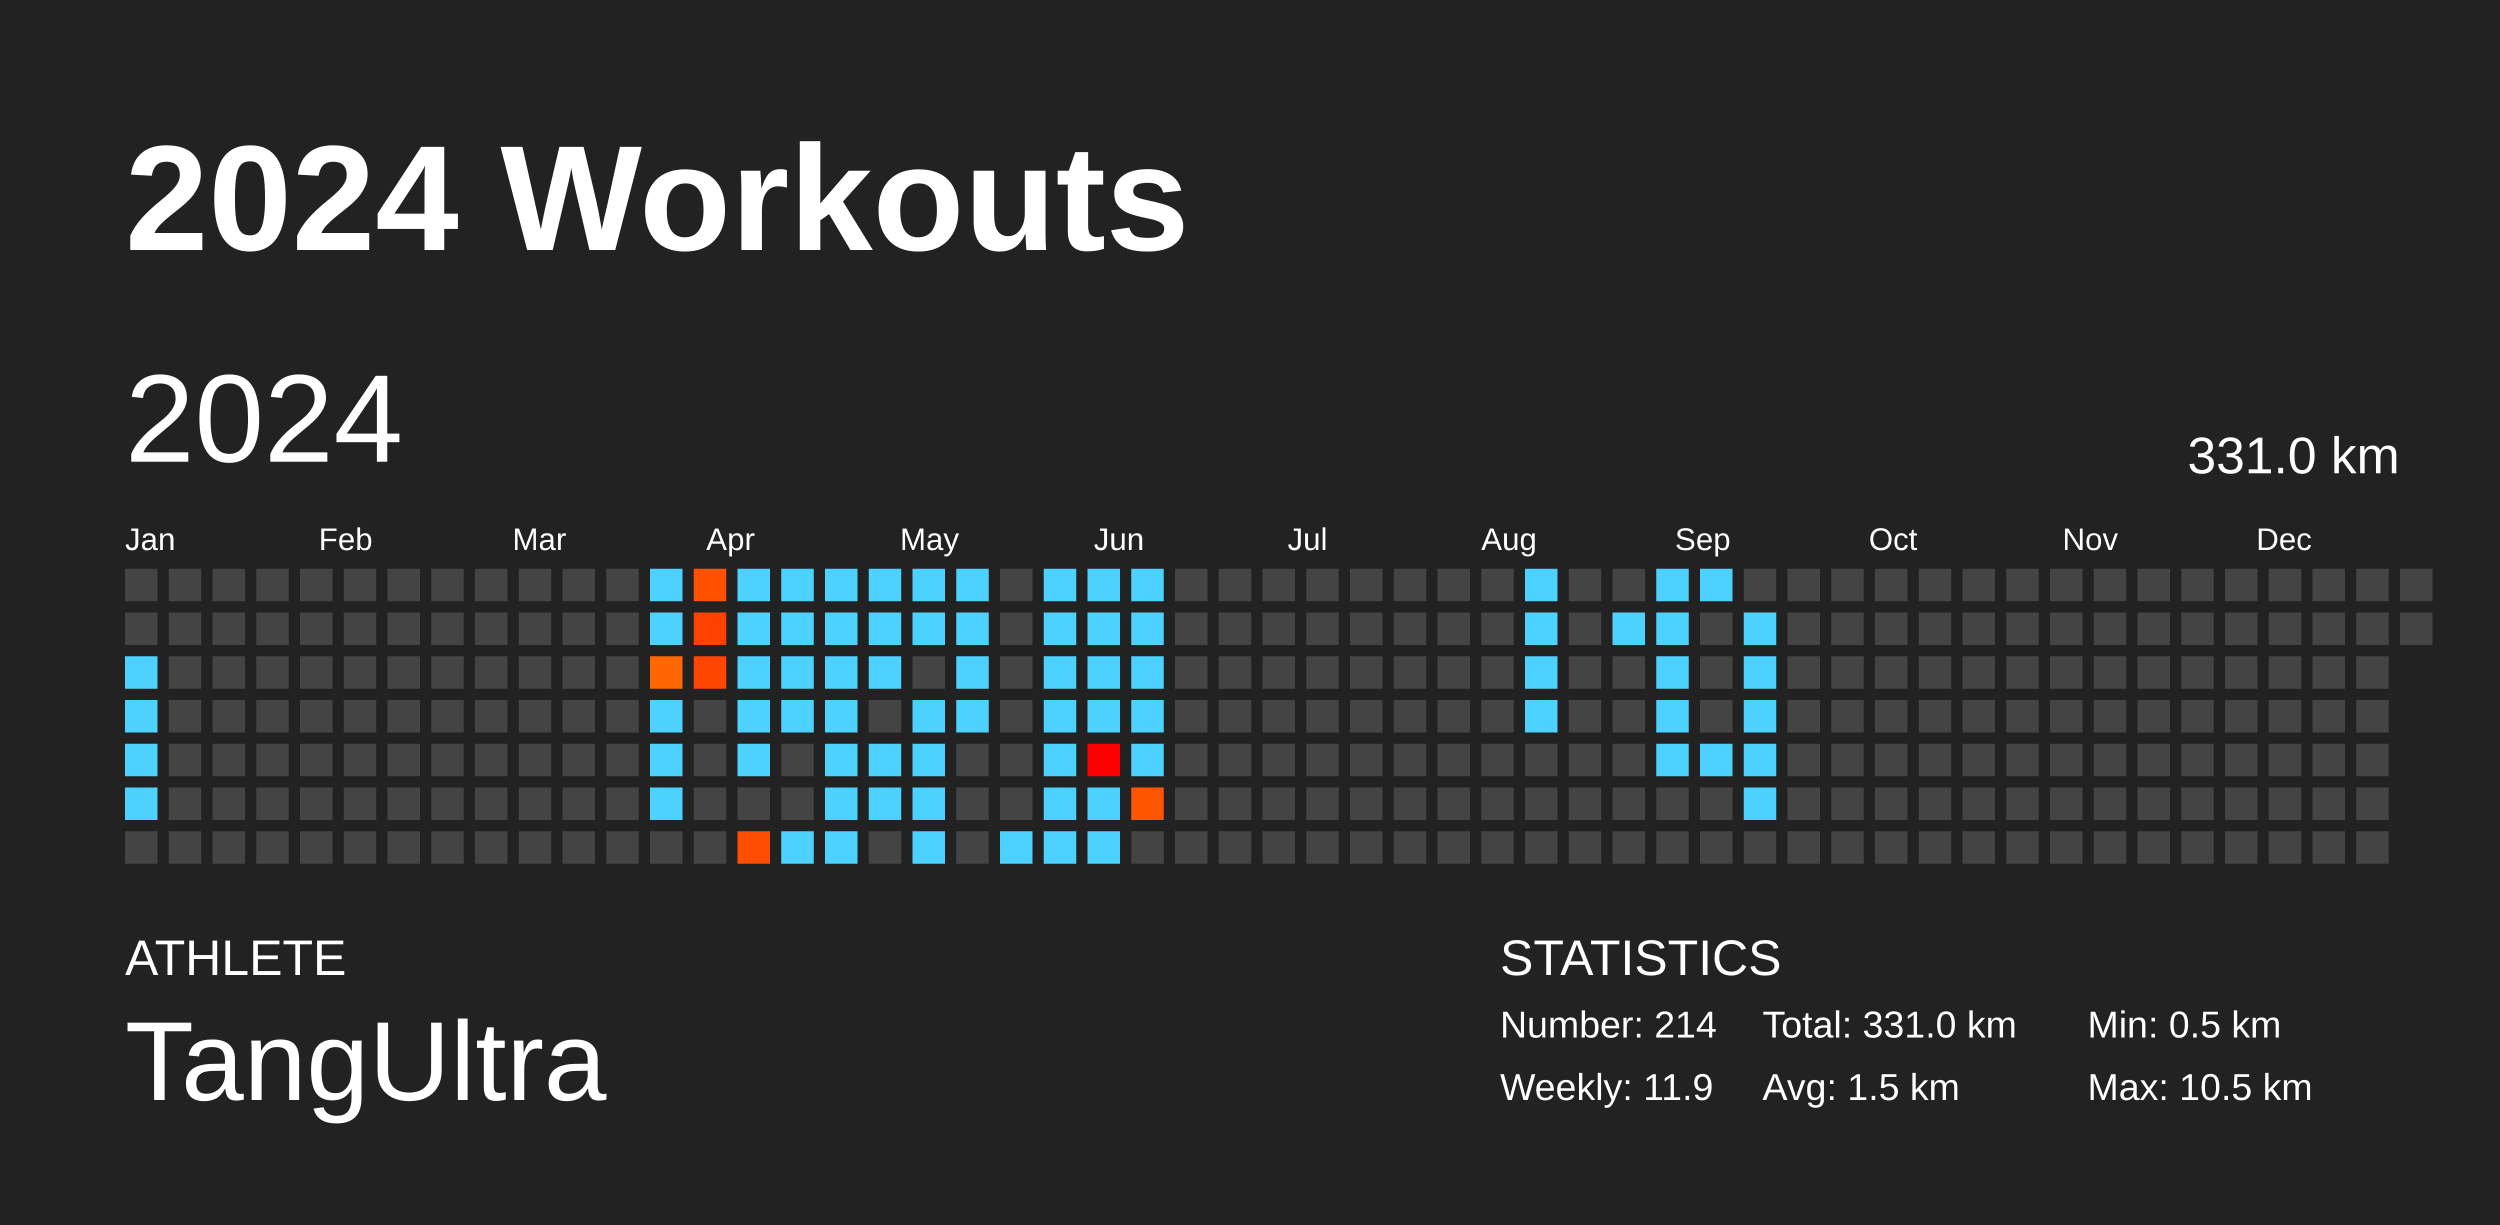
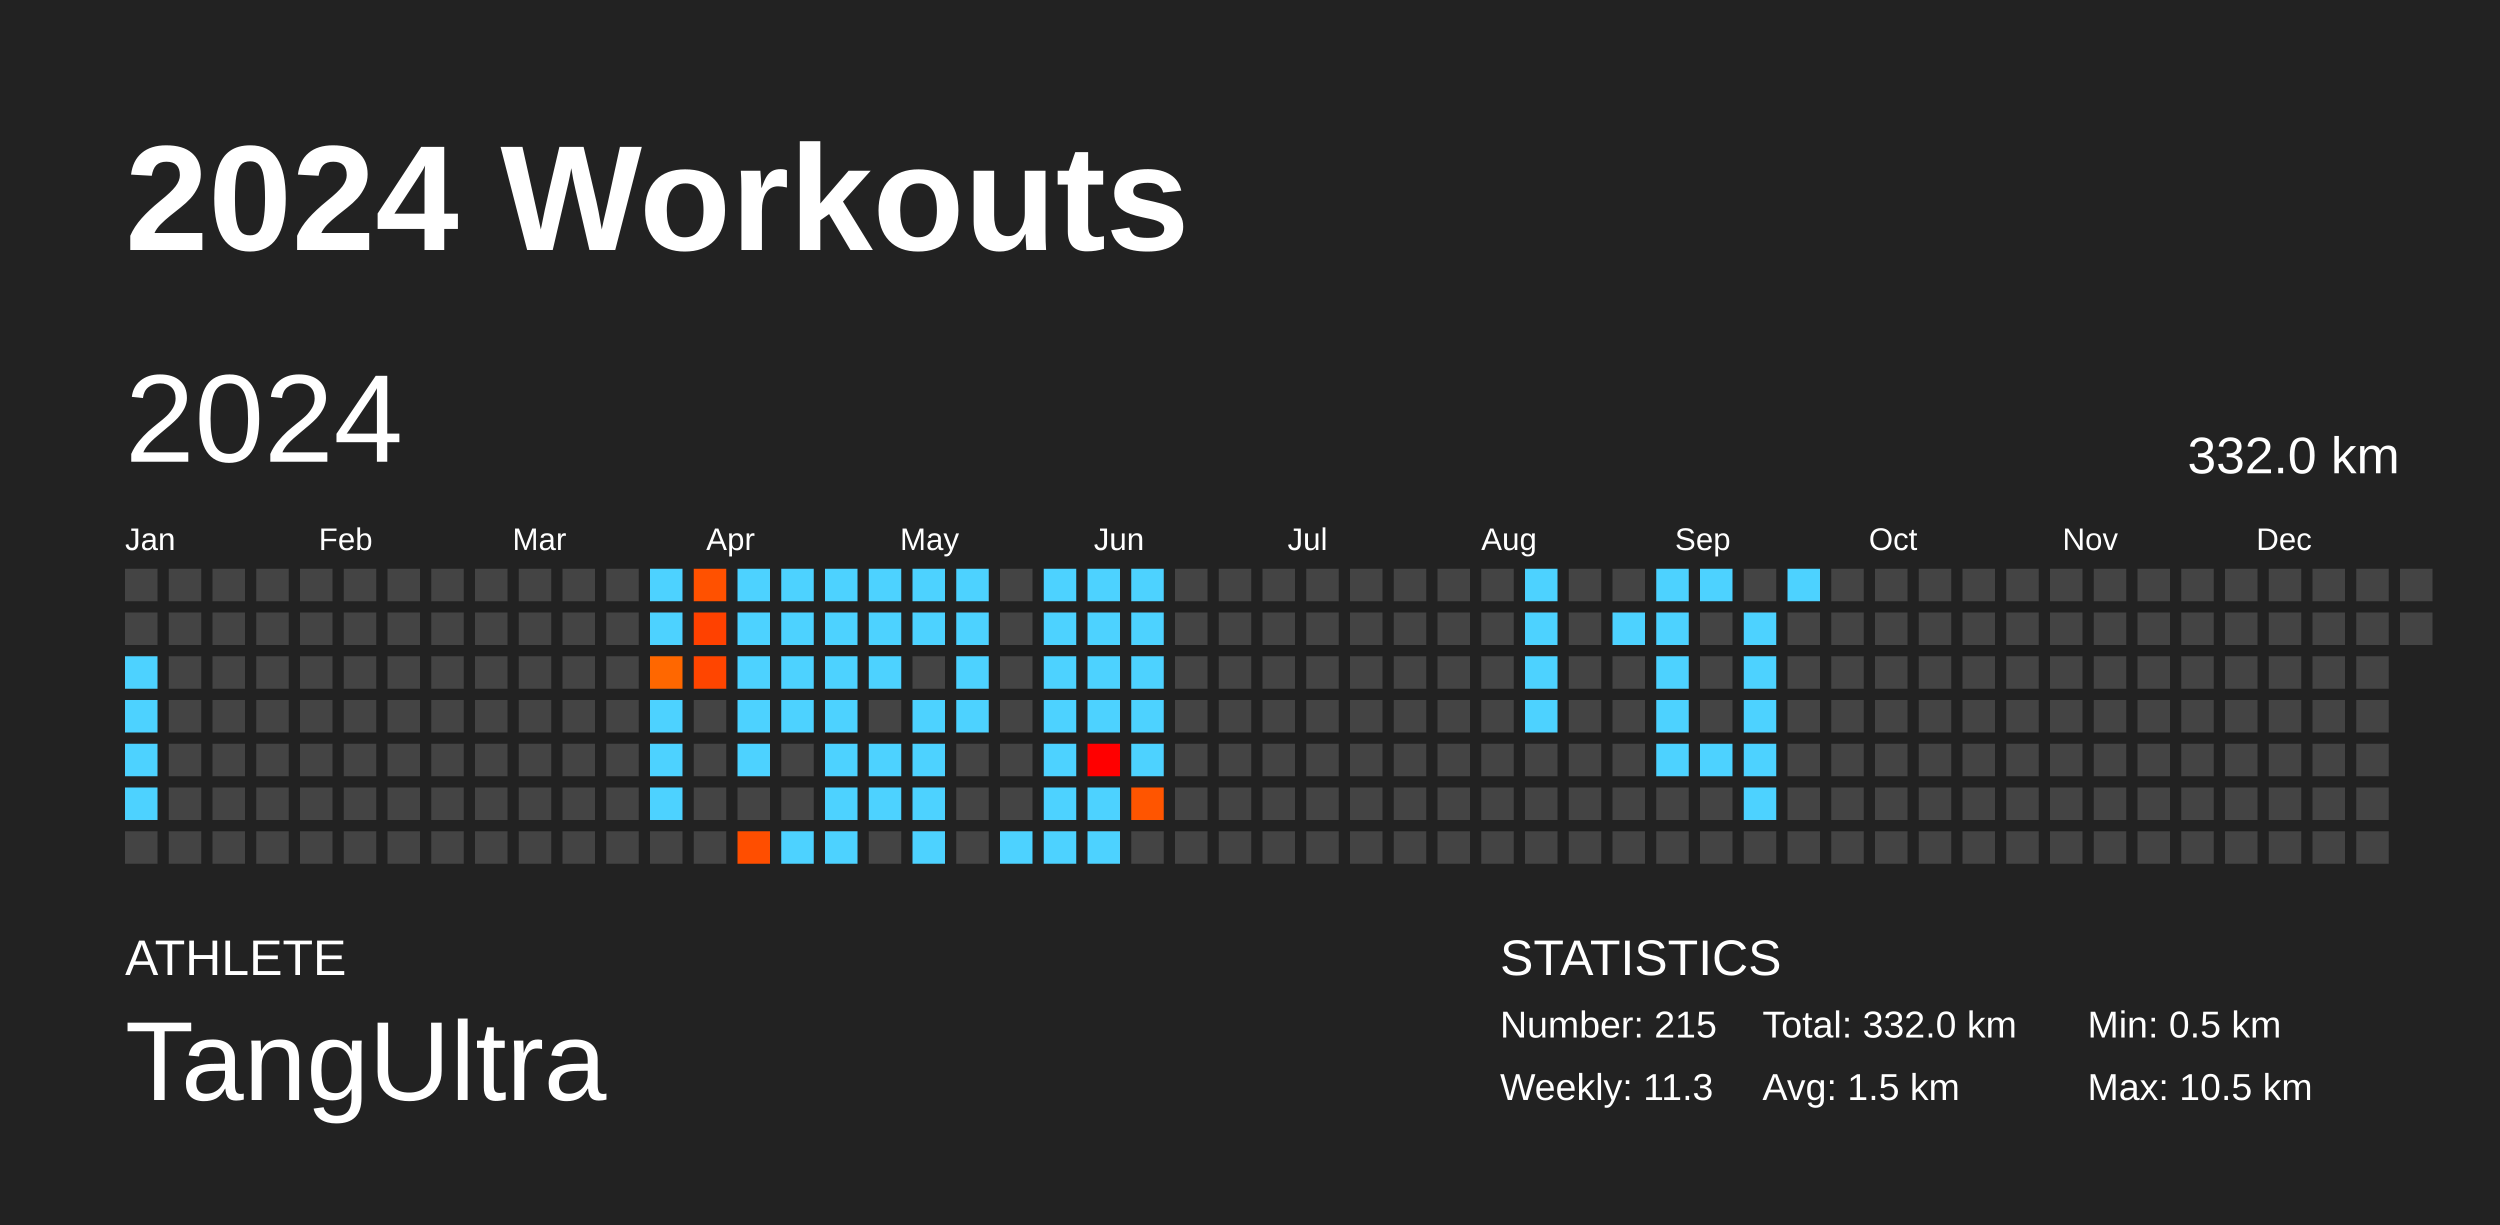
<svg xmlns="http://www.w3.org/2000/svg" baseProfile="full" height="98mm" version="1.1" viewBox="0,0,200,98" width="200mm">
  <defs />
  <rect fill="#222222" height="98" width="200" x="0" y="0" />
  <text fill="#FFFFFF" style="font-size:12px; font-family:Arial; font-weight:bold;" x="10" y="20">2024 Workouts</text>
  <text fill="#FFFFFF" style="font-size:4px; font-family:Arial" x="10" y="78">ATHLETE</text>
  <text fill="#FFFFFF" style="font-size:9px; font-family:Arial" x="10" y="88">TangUltra</text>
  <text fill="#FFFFFF" style="font-size:4px; font-family:Arial" x="120" y="78">STATISTICS</text>
-   <text fill="#FFFFFF" style="font-size:3px; font-family:Arial" x="120" y="83">Number: 214</text>
-   <text fill="#FFFFFF" style="font-size:3px; font-family:Arial" x="120" y="88">Weekly: 11.9</text>
-   <text fill="#FFFFFF" style="font-size:3px; font-family:Arial" x="141" y="83">Total: 331.0 km</text>
+   <text fill="#FFFFFF" style="font-size:3px; font-family:Arial" x="120" y="83">Number: 215</text>
+   <text fill="#FFFFFF" style="font-size:3px; font-family:Arial" x="120" y="88">Weekly: 11.3</text>
+   <text fill="#FFFFFF" style="font-size:3px; font-family:Arial" x="141" y="83">Total: 332.0 km</text>
  <text fill="#FFFFFF" style="font-size:3px; font-family:Arial" x="141" y="88">Avg: 1.5 km</text>
  <text fill="#FFFFFF" style="font-size:3px; font-family:Arial" x="167" y="83">Min: 0.5 km</text>
  <text fill="#FFFFFF" style="font-size:3px; font-family:Arial" x="167" y="88">Max: 10.5 km</text>
  <text dominant-baseline="hanging" fill="#FFFFFF" style="font-size:10.0px; font-family:Arial;" x="10" y="30">2024</text>
-   <text dominant-baseline="hanging" fill="#FFFFFF" style="font-size:4.125px; font-family:Arial;" x="175" y="35">331.0 km</text>
+   <text dominant-baseline="hanging" fill="#FFFFFF" style="font-size:4.125px; font-family:Arial;" x="175" y="35">332.0 km</text>
  <text fill="#FFFFFF" style="font-size:2.5px; font-family:Arial" x="10.0" y="44">Jan</text>
  <text fill="#FFFFFF" style="font-size:2.5px; font-family:Arial" x="25.5" y="44">Feb</text>
  <text fill="#FFFFFF" style="font-size:2.5px; font-family:Arial" x="41.0" y="44">Mar</text>
  <text fill="#FFFFFF" style="font-size:2.5px; font-family:Arial" x="56.5" y="44">Apr</text>
  <text fill="#FFFFFF" style="font-size:2.5px; font-family:Arial" x="72.0" y="44">May</text>
  <text fill="#FFFFFF" style="font-size:2.5px; font-family:Arial" x="87.5" y="44">Jun</text>
  <text fill="#FFFFFF" style="font-size:2.5px; font-family:Arial" x="103.0" y="44">Jul</text>
  <text fill="#FFFFFF" style="font-size:2.5px; font-family:Arial" x="118.5" y="44">Aug</text>
  <text fill="#FFFFFF" style="font-size:2.5px; font-family:Arial" x="134.0" y="44">Sep</text>
  <text fill="#FFFFFF" style="font-size:2.5px; font-family:Arial" x="149.5" y="44">Oct</text>
  <text fill="#FFFFFF" style="font-size:2.5px; font-family:Arial" x="165.0" y="44">Nov</text>
  <text fill="#FFFFFF" style="font-size:2.5px; font-family:Arial" x="180.5" y="44">Dec</text>
  <rect fill="#444444" height="2.6" width="2.6" x="10.0" y="45.5" />
  <rect fill="#444444" height="2.6" width="2.6" x="10.0" y="49.0" />
  <rect fill="#4dd2ff" height="2.6" width="2.6" x="10.0" y="52.5" />
  <rect fill="#4dd2ff" height="2.6" width="2.6" x="10.0" y="56.0" />
  <rect fill="#4dd2ff" height="2.6" width="2.6" x="10.0" y="59.5" />
  <rect fill="#4dd2ff" height="2.6" width="2.6" x="10.0" y="63.0" />
  <rect fill="#444444" height="2.6" width="2.6" x="10.0" y="66.5" />
  <rect fill="#444444" height="2.6" width="2.6" x="13.5" y="45.5" />
  <rect fill="#444444" height="2.6" width="2.6" x="13.5" y="49.0" />
  <rect fill="#444444" height="2.6" width="2.6" x="13.5" y="52.5" />
  <rect fill="#444444" height="2.6" width="2.6" x="13.5" y="56.0" />
  <rect fill="#444444" height="2.6" width="2.6" x="13.5" y="59.5" />
  <rect fill="#444444" height="2.6" width="2.6" x="13.5" y="63.0" />
  <rect fill="#444444" height="2.6" width="2.6" x="13.5" y="66.5" />
  <rect fill="#444444" height="2.6" width="2.6" x="17.0" y="45.5" />
  <rect fill="#444444" height="2.6" width="2.6" x="17.0" y="49.0" />
  <rect fill="#444444" height="2.6" width="2.6" x="17.0" y="52.5" />
  <rect fill="#444444" height="2.6" width="2.6" x="17.0" y="56.0" />
  <rect fill="#444444" height="2.6" width="2.6" x="17.0" y="59.5" />
  <rect fill="#444444" height="2.6" width="2.6" x="17.0" y="63.0" />
  <rect fill="#444444" height="2.6" width="2.6" x="17.0" y="66.5" />
  <rect fill="#444444" height="2.6" width="2.6" x="20.5" y="45.5" />
  <rect fill="#444444" height="2.6" width="2.6" x="20.5" y="49.0" />
  <rect fill="#444444" height="2.6" width="2.6" x="20.5" y="52.5" />
  <rect fill="#444444" height="2.6" width="2.6" x="20.5" y="56.0" />
  <rect fill="#444444" height="2.6" width="2.6" x="20.5" y="59.5" />
  <rect fill="#444444" height="2.6" width="2.6" x="20.5" y="63.0" />
  <rect fill="#444444" height="2.6" width="2.6" x="20.5" y="66.5" />
  <rect fill="#444444" height="2.6" width="2.6" x="24.0" y="45.5" />
  <rect fill="#444444" height="2.6" width="2.6" x="24.0" y="49.0" />
  <rect fill="#444444" height="2.6" width="2.6" x="24.0" y="52.5" />
  <rect fill="#444444" height="2.6" width="2.6" x="24.0" y="56.0" />
  <rect fill="#444444" height="2.6" width="2.6" x="24.0" y="59.5" />
  <rect fill="#444444" height="2.6" width="2.6" x="24.0" y="63.0" />
  <rect fill="#444444" height="2.6" width="2.6" x="24.0" y="66.5" />
  <rect fill="#444444" height="2.6" width="2.6" x="27.5" y="45.5" />
  <rect fill="#444444" height="2.6" width="2.6" x="27.5" y="49.0" />
  <rect fill="#444444" height="2.6" width="2.6" x="27.5" y="52.5" />
  <rect fill="#444444" height="2.6" width="2.6" x="27.5" y="56.0" />
  <rect fill="#444444" height="2.6" width="2.6" x="27.5" y="59.5" />
  <rect fill="#444444" height="2.6" width="2.6" x="27.5" y="63.0" />
  <rect fill="#444444" height="2.6" width="2.6" x="27.5" y="66.5" />
  <rect fill="#444444" height="2.6" width="2.6" x="31.0" y="45.5" />
  <rect fill="#444444" height="2.6" width="2.6" x="31.0" y="49.0" />
  <rect fill="#444444" height="2.6" width="2.6" x="31.0" y="52.5" />
  <rect fill="#444444" height="2.6" width="2.6" x="31.0" y="56.0" />
  <rect fill="#444444" height="2.6" width="2.6" x="31.0" y="59.5" />
  <rect fill="#444444" height="2.6" width="2.6" x="31.0" y="63.0" />
  <rect fill="#444444" height="2.6" width="2.6" x="31.0" y="66.5" />
  <rect fill="#444444" height="2.6" width="2.6" x="34.5" y="45.5" />
  <rect fill="#444444" height="2.6" width="2.6" x="34.5" y="49.0" />
  <rect fill="#444444" height="2.6" width="2.6" x="34.5" y="52.5" />
  <rect fill="#444444" height="2.6" width="2.6" x="34.5" y="56.0" />
  <rect fill="#444444" height="2.6" width="2.6" x="34.5" y="59.5" />
  <rect fill="#444444" height="2.6" width="2.6" x="34.5" y="63.0" />
  <rect fill="#444444" height="2.6" width="2.6" x="34.5" y="66.5" />
  <rect fill="#444444" height="2.6" width="2.6" x="38.0" y="45.5" />
  <rect fill="#444444" height="2.6" width="2.6" x="38.0" y="49.0" />
  <rect fill="#444444" height="2.6" width="2.6" x="38.0" y="52.5" />
  <rect fill="#444444" height="2.6" width="2.6" x="38.0" y="56.0" />
  <rect fill="#444444" height="2.6" width="2.6" x="38.0" y="59.5" />
  <rect fill="#444444" height="2.6" width="2.6" x="38.0" y="63.0" />
  <rect fill="#444444" height="2.6" width="2.6" x="38.0" y="66.5" />
  <rect fill="#444444" height="2.6" width="2.6" x="41.5" y="45.5" />
  <rect fill="#444444" height="2.6" width="2.6" x="41.5" y="49.0" />
  <rect fill="#444444" height="2.6" width="2.6" x="41.5" y="52.5" />
  <rect fill="#444444" height="2.6" width="2.6" x="41.5" y="56.0" />
  <rect fill="#444444" height="2.6" width="2.6" x="41.5" y="59.5" />
  <rect fill="#444444" height="2.6" width="2.6" x="41.5" y="63.0" />
  <rect fill="#444444" height="2.6" width="2.6" x="41.5" y="66.5" />
  <rect fill="#444444" height="2.6" width="2.6" x="45.0" y="45.5" />
  <rect fill="#444444" height="2.6" width="2.6" x="45.0" y="49.0" />
  <rect fill="#444444" height="2.6" width="2.6" x="45.0" y="52.5" />
  <rect fill="#444444" height="2.6" width="2.6" x="45.0" y="56.0" />
  <rect fill="#444444" height="2.6" width="2.6" x="45.0" y="59.5" />
  <rect fill="#444444" height="2.6" width="2.6" x="45.0" y="63.0" />
  <rect fill="#444444" height="2.6" width="2.6" x="45.0" y="66.5" />
  <rect fill="#444444" height="2.6" width="2.6" x="48.5" y="45.5" />
  <rect fill="#444444" height="2.6" width="2.6" x="48.5" y="49.0" />
  <rect fill="#444444" height="2.6" width="2.6" x="48.5" y="52.5" />
  <rect fill="#444444" height="2.6" width="2.6" x="48.5" y="56.0" />
  <rect fill="#444444" height="2.6" width="2.6" x="48.5" y="59.5" />
  <rect fill="#444444" height="2.6" width="2.6" x="48.5" y="63.0" />
  <rect fill="#444444" height="2.6" width="2.6" x="48.5" y="66.5" />
  <rect fill="#4dd2ff" height="2.6" width="2.6" x="52.0" y="45.5" />
  <rect fill="#4dd2ff" height="2.6" width="2.6" x="52.0" y="49.0" />
  <rect fill="#ff6700" height="2.6" width="2.6" x="52.0" y="52.5" />
  <rect fill="#4dd2ff" height="2.6" width="2.6" x="52.0" y="56.0" />
  <rect fill="#4dd2ff" height="2.6" width="2.6" x="52.0" y="59.5" />
  <rect fill="#4dd2ff" height="2.6" width="2.6" x="52.0" y="63.0" />
  <rect fill="#444444" height="2.6" width="2.6" x="52.0" y="66.5" />
  <rect fill="#ff5100" height="2.6" width="2.6" x="55.5" y="45.5" />
  <rect fill="#ff4100" height="2.6" width="2.6" x="55.5" y="49.0" />
  <rect fill="#ff4500" height="2.6" width="2.6" x="55.5" y="52.5" />
  <rect fill="#444444" height="2.6" width="2.6" x="55.5" y="56.0" />
  <rect fill="#444444" height="2.6" width="2.6" x="55.5" y="59.5" />
  <rect fill="#444444" height="2.6" width="2.6" x="55.5" y="63.0" />
  <rect fill="#444444" height="2.6" width="2.6" x="55.5" y="66.5" />
  <rect fill="#4dd2ff" height="2.6" width="2.6" x="59.0" y="45.5" />
  <rect fill="#4dd2ff" height="2.6" width="2.6" x="59.0" y="49.0" />
  <rect fill="#4dd2ff" height="2.6" width="2.6" x="59.0" y="52.5" />
  <rect fill="#4dd2ff" height="2.6" width="2.6" x="59.0" y="56.0" />
  <rect fill="#4dd2ff" height="2.6" width="2.6" x="59.0" y="59.5" />
  <rect fill="#444444" height="2.6" width="2.6" x="59.0" y="63.0" />
  <rect fill="#ff4e00" height="2.6" width="2.6" x="59.0" y="66.5" />
  <rect fill="#4dd2ff" height="2.6" width="2.6" x="62.5" y="45.5" />
  <rect fill="#4dd2ff" height="2.6" width="2.6" x="62.5" y="49.0" />
  <rect fill="#4dd2ff" height="2.6" width="2.6" x="62.5" y="52.5" />
  <rect fill="#4dd2ff" height="2.6" width="2.6" x="62.5" y="56.0" />
  <rect fill="#444444" height="2.6" width="2.6" x="62.5" y="59.5" />
  <rect fill="#444444" height="2.6" width="2.6" x="62.5" y="63.0" />
  <rect fill="#4dd2ff" height="2.6" width="2.6" x="62.5" y="66.5" />
  <rect fill="#4dd2ff" height="2.6" width="2.6" x="66.0" y="45.5" />
  <rect fill="#4dd2ff" height="2.6" width="2.6" x="66.0" y="49.0" />
  <rect fill="#4dd2ff" height="2.6" width="2.6" x="66.0" y="52.5" />
  <rect fill="#4dd2ff" height="2.6" width="2.6" x="66.0" y="56.0" />
  <rect fill="#4dd2ff" height="2.6" width="2.6" x="66.0" y="59.5" />
  <rect fill="#4dd2ff" height="2.6" width="2.6" x="66.0" y="63.0" />
  <rect fill="#4dd2ff" height="2.6" width="2.6" x="66.0" y="66.5" />
  <rect fill="#4dd2ff" height="2.6" width="2.6" x="69.5" y="45.5" />
  <rect fill="#4dd2ff" height="2.6" width="2.6" x="69.5" y="49.0" />
  <rect fill="#4dd2ff" height="2.6" width="2.6" x="69.5" y="52.5" />
  <rect fill="#444444" height="2.6" width="2.6" x="69.5" y="56.0" />
  <rect fill="#4dd2ff" height="2.6" width="2.6" x="69.5" y="59.5" />
  <rect fill="#4dd2ff" height="2.6" width="2.6" x="69.5" y="63.0" />
  <rect fill="#444444" height="2.6" width="2.6" x="69.5" y="66.5" />
  <rect fill="#4dd2ff" height="2.6" width="2.6" x="73.0" y="45.5" />
  <rect fill="#4dd2ff" height="2.6" width="2.6" x="73.0" y="49.0" />
  <rect fill="#444444" height="2.6" width="2.6" x="73.0" y="52.5" />
  <rect fill="#4dd2ff" height="2.6" width="2.6" x="73.0" y="56.0" />
  <rect fill="#4dd2ff" height="2.6" width="2.6" x="73.0" y="59.5" />
  <rect fill="#4dd2ff" height="2.6" width="2.6" x="73.0" y="63.0" />
  <rect fill="#4dd2ff" height="2.6" width="2.6" x="73.0" y="66.5" />
  <rect fill="#4dd2ff" height="2.6" width="2.6" x="76.5" y="45.5" />
  <rect fill="#4dd2ff" height="2.6" width="2.6" x="76.5" y="49.0" />
  <rect fill="#4dd2ff" height="2.6" width="2.6" x="76.5" y="52.5" />
  <rect fill="#4dd2ff" height="2.6" width="2.6" x="76.5" y="56.0" />
  <rect fill="#444444" height="2.6" width="2.6" x="76.5" y="59.5" />
  <rect fill="#444444" height="2.6" width="2.6" x="76.5" y="63.0" />
  <rect fill="#444444" height="2.6" width="2.6" x="76.5" y="66.5" />
  <rect fill="#444444" height="2.6" width="2.6" x="80.0" y="45.5" />
  <rect fill="#444444" height="2.6" width="2.6" x="80.0" y="49.0" />
  <rect fill="#444444" height="2.6" width="2.6" x="80.0" y="52.5" />
  <rect fill="#444444" height="2.6" width="2.6" x="80.0" y="56.0" />
  <rect fill="#444444" height="2.6" width="2.6" x="80.0" y="59.5" />
  <rect fill="#444444" height="2.6" width="2.6" x="80.0" y="63.0" />
  <rect fill="#4dd2ff" height="2.6" width="2.6" x="80.0" y="66.5" />
  <rect fill="#4dd2ff" height="2.6" width="2.6" x="83.5" y="45.5" />
  <rect fill="#4dd2ff" height="2.6" width="2.6" x="83.5" y="49.0" />
  <rect fill="#4dd2ff" height="2.6" width="2.6" x="83.5" y="52.5" />
  <rect fill="#4dd2ff" height="2.6" width="2.6" x="83.5" y="56.0" />
  <rect fill="#4dd2ff" height="2.6" width="2.6" x="83.5" y="59.5" />
  <rect fill="#4dd2ff" height="2.6" width="2.6" x="83.5" y="63.0" />
  <rect fill="#4dd2ff" height="2.6" width="2.6" x="83.5" y="66.5" />
  <rect fill="#4dd2ff" height="2.6" width="2.6" x="87.0" y="45.5" />
  <rect fill="#4dd2ff" height="2.6" width="2.6" x="87.0" y="49.0" />
  <rect fill="#4dd2ff" height="2.6" width="2.6" x="87.0" y="52.5" />
  <rect fill="#4dd2ff" height="2.6" width="2.6" x="87.0" y="56.0" />
  <rect fill="#ff0000" height="2.6" width="2.6" x="87.0" y="59.5" />
  <rect fill="#4dd2ff" height="2.6" width="2.6" x="87.0" y="63.0" />
  <rect fill="#4dd2ff" height="2.6" width="2.6" x="87.0" y="66.5" />
  <rect fill="#4dd2ff" height="2.6" width="2.6" x="90.5" y="45.5" />
  <rect fill="#4dd2ff" height="2.6" width="2.6" x="90.5" y="49.0" />
  <rect fill="#4dd2ff" height="2.6" width="2.6" x="90.5" y="52.5" />
  <rect fill="#4dd2ff" height="2.6" width="2.6" x="90.5" y="56.0" />
  <rect fill="#4dd2ff" height="2.6" width="2.6" x="90.5" y="59.5" />
  <rect fill="#ff5500" height="2.6" width="2.6" x="90.5" y="63.0" />
  <rect fill="#444444" height="2.6" width="2.6" x="90.5" y="66.5" />
  <rect fill="#444444" height="2.6" width="2.6" x="94.0" y="45.5" />
  <rect fill="#444444" height="2.6" width="2.6" x="94.0" y="49.0" />
  <rect fill="#444444" height="2.6" width="2.6" x="94.0" y="52.5" />
  <rect fill="#444444" height="2.6" width="2.6" x="94.0" y="56.0" />
  <rect fill="#444444" height="2.6" width="2.6" x="94.0" y="59.5" />
  <rect fill="#444444" height="2.6" width="2.6" x="94.0" y="63.0" />
  <rect fill="#444444" height="2.6" width="2.6" x="94.0" y="66.5" />
  <rect fill="#444444" height="2.6" width="2.6" x="97.5" y="45.5" />
  <rect fill="#444444" height="2.6" width="2.6" x="97.5" y="49.0" />
  <rect fill="#444444" height="2.6" width="2.6" x="97.5" y="52.5" />
  <rect fill="#444444" height="2.6" width="2.6" x="97.5" y="56.0" />
  <rect fill="#444444" height="2.6" width="2.6" x="97.5" y="59.5" />
  <rect fill="#444444" height="2.6" width="2.6" x="97.5" y="63.0" />
  <rect fill="#444444" height="2.6" width="2.6" x="97.5" y="66.5" />
  <rect fill="#444444" height="2.6" width="2.6" x="101.0" y="45.5" />
  <rect fill="#444444" height="2.6" width="2.6" x="101.0" y="49.0" />
  <rect fill="#444444" height="2.6" width="2.6" x="101.0" y="52.5" />
  <rect fill="#444444" height="2.6" width="2.6" x="101.0" y="56.0" />
  <rect fill="#444444" height="2.6" width="2.6" x="101.0" y="59.5" />
  <rect fill="#444444" height="2.6" width="2.6" x="101.0" y="63.0" />
  <rect fill="#444444" height="2.6" width="2.6" x="101.0" y="66.5" />
  <rect fill="#444444" height="2.6" width="2.6" x="104.5" y="45.5" />
  <rect fill="#444444" height="2.6" width="2.6" x="104.5" y="49.0" />
  <rect fill="#444444" height="2.6" width="2.6" x="104.5" y="52.5" />
  <rect fill="#444444" height="2.6" width="2.6" x="104.5" y="56.0" />
  <rect fill="#444444" height="2.6" width="2.6" x="104.5" y="59.5" />
  <rect fill="#444444" height="2.6" width="2.6" x="104.5" y="63.0" />
  <rect fill="#444444" height="2.6" width="2.6" x="104.5" y="66.5" />
  <rect fill="#444444" height="2.6" width="2.6" x="108.0" y="45.5" />
  <rect fill="#444444" height="2.6" width="2.6" x="108.0" y="49.0" />
  <rect fill="#444444" height="2.6" width="2.6" x="108.0" y="52.5" />
  <rect fill="#444444" height="2.6" width="2.6" x="108.0" y="56.0" />
  <rect fill="#444444" height="2.6" width="2.6" x="108.0" y="59.5" />
  <rect fill="#444444" height="2.6" width="2.6" x="108.0" y="63.0" />
  <rect fill="#444444" height="2.6" width="2.6" x="108.0" y="66.5" />
  <rect fill="#444444" height="2.6" width="2.6" x="111.5" y="45.5" />
  <rect fill="#444444" height="2.6" width="2.6" x="111.5" y="49.0" />
  <rect fill="#444444" height="2.6" width="2.6" x="111.5" y="52.5" />
  <rect fill="#444444" height="2.6" width="2.6" x="111.5" y="56.0" />
  <rect fill="#444444" height="2.6" width="2.6" x="111.5" y="59.5" />
  <rect fill="#444444" height="2.6" width="2.6" x="111.5" y="63.0" />
  <rect fill="#444444" height="2.6" width="2.6" x="111.5" y="66.5" />
  <rect fill="#444444" height="2.6" width="2.6" x="115.0" y="45.5" />
  <rect fill="#444444" height="2.6" width="2.6" x="115.0" y="49.0" />
  <rect fill="#444444" height="2.6" width="2.6" x="115.0" y="52.5" />
  <rect fill="#444444" height="2.6" width="2.6" x="115.0" y="56.0" />
  <rect fill="#444444" height="2.6" width="2.6" x="115.0" y="59.5" />
  <rect fill="#444444" height="2.6" width="2.6" x="115.0" y="63.0" />
  <rect fill="#444444" height="2.6" width="2.6" x="115.0" y="66.5" />
  <rect fill="#444444" height="2.6" width="2.6" x="118.5" y="45.5" />
  <rect fill="#444444" height="2.6" width="2.6" x="118.5" y="49.0" />
  <rect fill="#444444" height="2.6" width="2.6" x="118.5" y="52.5" />
  <rect fill="#444444" height="2.6" width="2.6" x="118.5" y="56.0" />
  <rect fill="#444444" height="2.6" width="2.6" x="118.5" y="59.5" />
  <rect fill="#444444" height="2.6" width="2.6" x="118.5" y="63.0" />
  <rect fill="#444444" height="2.6" width="2.6" x="118.5" y="66.5" />
  <rect fill="#4dd2ff" height="2.6" width="2.6" x="122.0" y="45.5" />
  <rect fill="#4dd2ff" height="2.6" width="2.6" x="122.0" y="49.0" />
  <rect fill="#4dd2ff" height="2.6" width="2.6" x="122.0" y="52.5" />
  <rect fill="#4dd2ff" height="2.6" width="2.6" x="122.0" y="56.0" />
  <rect fill="#444444" height="2.6" width="2.6" x="122.0" y="59.5" />
  <rect fill="#444444" height="2.6" width="2.6" x="122.0" y="63.0" />
  <rect fill="#444444" height="2.6" width="2.6" x="122.0" y="66.5" />
  <rect fill="#444444" height="2.6" width="2.6" x="125.5" y="45.5" />
  <rect fill="#444444" height="2.6" width="2.6" x="125.5" y="49.0" />
  <rect fill="#444444" height="2.6" width="2.6" x="125.5" y="52.5" />
  <rect fill="#444444" height="2.6" width="2.6" x="125.5" y="56.0" />
  <rect fill="#444444" height="2.6" width="2.6" x="125.5" y="59.5" />
  <rect fill="#444444" height="2.6" width="2.6" x="125.5" y="63.0" />
  <rect fill="#444444" height="2.6" width="2.6" x="125.5" y="66.5" />
  <rect fill="#444444" height="2.6" width="2.6" x="129.0" y="45.5" />
  <rect fill="#4dd2ff" height="2.6" width="2.6" x="129.0" y="49.0" />
  <rect fill="#444444" height="2.6" width="2.6" x="129.0" y="52.5" />
  <rect fill="#444444" height="2.6" width="2.6" x="129.0" y="56.0" />
  <rect fill="#444444" height="2.6" width="2.6" x="129.0" y="59.5" />
  <rect fill="#444444" height="2.6" width="2.6" x="129.0" y="63.0" />
  <rect fill="#444444" height="2.6" width="2.6" x="129.0" y="66.5" />
  <rect fill="#4dd2ff" height="2.6" width="2.6" x="132.5" y="45.5" />
  <rect fill="#4dd2ff" height="2.6" width="2.6" x="132.5" y="49.0" />
  <rect fill="#4dd2ff" height="2.6" width="2.6" x="132.5" y="52.5" />
  <rect fill="#4dd2ff" height="2.6" width="2.6" x="132.5" y="56.0" />
  <rect fill="#4dd2ff" height="2.6" width="2.6" x="132.5" y="59.5" />
  <rect fill="#444444" height="2.6" width="2.6" x="132.5" y="63.0" />
  <rect fill="#444444" height="2.6" width="2.6" x="132.5" y="66.5" />
  <rect fill="#4dd2ff" height="2.6" width="2.6" x="136.0" y="45.5" />
  <rect fill="#444444" height="2.6" width="2.6" x="136.0" y="49.0" />
  <rect fill="#444444" height="2.6" width="2.6" x="136.0" y="52.5" />
  <rect fill="#444444" height="2.6" width="2.6" x="136.0" y="56.0" />
  <rect fill="#4dd2ff" height="2.6" width="2.6" x="136.0" y="59.5" />
  <rect fill="#444444" height="2.6" width="2.6" x="136.0" y="63.0" />
  <rect fill="#444444" height="2.6" width="2.6" x="136.0" y="66.5" />
  <rect fill="#444444" height="2.6" width="2.6" x="139.5" y="45.5" />
  <rect fill="#4dd2ff" height="2.6" width="2.6" x="139.5" y="49.0" />
  <rect fill="#4dd2ff" height="2.6" width="2.6" x="139.5" y="52.5" />
  <rect fill="#4dd2ff" height="2.6" width="2.6" x="139.5" y="56.0" />
  <rect fill="#4dd2ff" height="2.6" width="2.6" x="139.5" y="59.5" />
  <rect fill="#4dd2ff" height="2.6" width="2.6" x="139.5" y="63.0" />
  <rect fill="#444444" height="2.6" width="2.6" x="139.5" y="66.5" />
-   <rect fill="#444444" height="2.6" width="2.6" x="143.0" y="45.5" />
+   <rect fill="#4dd2ff" height="2.6" width="2.6" x="143.0" y="45.5" />
  <rect fill="#444444" height="2.6" width="2.6" x="143.0" y="49.0" />
  <rect fill="#444444" height="2.6" width="2.6" x="143.0" y="52.5" />
  <rect fill="#444444" height="2.6" width="2.6" x="143.0" y="56.0" />
  <rect fill="#444444" height="2.6" width="2.6" x="143.0" y="59.5" />
  <rect fill="#444444" height="2.6" width="2.6" x="143.0" y="63.0" />
  <rect fill="#444444" height="2.6" width="2.6" x="143.0" y="66.5" />
  <rect fill="#444444" height="2.6" width="2.6" x="146.5" y="45.5" />
  <rect fill="#444444" height="2.6" width="2.6" x="146.5" y="49.0" />
  <rect fill="#444444" height="2.6" width="2.6" x="146.5" y="52.5" />
  <rect fill="#444444" height="2.6" width="2.6" x="146.5" y="56.0" />
  <rect fill="#444444" height="2.6" width="2.6" x="146.5" y="59.5" />
  <rect fill="#444444" height="2.6" width="2.6" x="146.5" y="63.0" />
  <rect fill="#444444" height="2.6" width="2.6" x="146.5" y="66.5" />
  <rect fill="#444444" height="2.6" width="2.6" x="150.0" y="45.5" />
  <rect fill="#444444" height="2.6" width="2.6" x="150.0" y="49.0" />
  <rect fill="#444444" height="2.6" width="2.6" x="150.0" y="52.5" />
  <rect fill="#444444" height="2.6" width="2.6" x="150.0" y="56.0" />
  <rect fill="#444444" height="2.6" width="2.6" x="150.0" y="59.5" />
  <rect fill="#444444" height="2.6" width="2.6" x="150.0" y="63.0" />
  <rect fill="#444444" height="2.6" width="2.6" x="150.0" y="66.5" />
  <rect fill="#444444" height="2.6" width="2.6" x="153.5" y="45.5" />
  <rect fill="#444444" height="2.6" width="2.6" x="153.5" y="49.0" />
  <rect fill="#444444" height="2.6" width="2.6" x="153.5" y="52.5" />
  <rect fill="#444444" height="2.6" width="2.6" x="153.5" y="56.0" />
  <rect fill="#444444" height="2.6" width="2.6" x="153.5" y="59.5" />
  <rect fill="#444444" height="2.6" width="2.6" x="153.5" y="63.0" />
  <rect fill="#444444" height="2.6" width="2.6" x="153.5" y="66.5" />
  <rect fill="#444444" height="2.6" width="2.6" x="157.0" y="45.5" />
  <rect fill="#444444" height="2.6" width="2.6" x="157.0" y="49.0" />
  <rect fill="#444444" height="2.6" width="2.6" x="157.0" y="52.5" />
  <rect fill="#444444" height="2.6" width="2.6" x="157.0" y="56.0" />
  <rect fill="#444444" height="2.6" width="2.6" x="157.0" y="59.5" />
  <rect fill="#444444" height="2.6" width="2.6" x="157.0" y="63.0" />
  <rect fill="#444444" height="2.6" width="2.6" x="157.0" y="66.5" />
  <rect fill="#444444" height="2.6" width="2.6" x="160.5" y="45.5" />
  <rect fill="#444444" height="2.6" width="2.6" x="160.5" y="49.0" />
  <rect fill="#444444" height="2.6" width="2.6" x="160.5" y="52.5" />
  <rect fill="#444444" height="2.6" width="2.6" x="160.5" y="56.0" />
  <rect fill="#444444" height="2.6" width="2.6" x="160.5" y="59.5" />
  <rect fill="#444444" height="2.6" width="2.6" x="160.5" y="63.0" />
  <rect fill="#444444" height="2.6" width="2.6" x="160.5" y="66.5" />
  <rect fill="#444444" height="2.6" width="2.6" x="164.0" y="45.5" />
  <rect fill="#444444" height="2.6" width="2.6" x="164.0" y="49.0" />
  <rect fill="#444444" height="2.6" width="2.6" x="164.0" y="52.5" />
  <rect fill="#444444" height="2.6" width="2.6" x="164.0" y="56.0" />
  <rect fill="#444444" height="2.6" width="2.6" x="164.0" y="59.5" />
  <rect fill="#444444" height="2.6" width="2.6" x="164.0" y="63.0" />
  <rect fill="#444444" height="2.6" width="2.6" x="164.0" y="66.5" />
  <rect fill="#444444" height="2.6" width="2.6" x="167.5" y="45.5" />
  <rect fill="#444444" height="2.6" width="2.6" x="167.5" y="49.0" />
  <rect fill="#444444" height="2.6" width="2.6" x="167.5" y="52.5" />
  <rect fill="#444444" height="2.6" width="2.6" x="167.5" y="56.0" />
  <rect fill="#444444" height="2.6" width="2.6" x="167.5" y="59.5" />
  <rect fill="#444444" height="2.6" width="2.6" x="167.5" y="63.0" />
  <rect fill="#444444" height="2.6" width="2.6" x="167.5" y="66.5" />
  <rect fill="#444444" height="2.6" width="2.6" x="171.0" y="45.5" />
  <rect fill="#444444" height="2.6" width="2.6" x="171.0" y="49.0" />
  <rect fill="#444444" height="2.6" width="2.6" x="171.0" y="52.5" />
  <rect fill="#444444" height="2.6" width="2.6" x="171.0" y="56.0" />
  <rect fill="#444444" height="2.6" width="2.6" x="171.0" y="59.5" />
  <rect fill="#444444" height="2.6" width="2.6" x="171.0" y="63.0" />
  <rect fill="#444444" height="2.6" width="2.6" x="171.0" y="66.5" />
  <rect fill="#444444" height="2.6" width="2.6" x="174.5" y="45.5" />
  <rect fill="#444444" height="2.6" width="2.6" x="174.5" y="49.0" />
  <rect fill="#444444" height="2.6" width="2.6" x="174.5" y="52.5" />
  <rect fill="#444444" height="2.6" width="2.6" x="174.5" y="56.0" />
  <rect fill="#444444" height="2.6" width="2.6" x="174.5" y="59.5" />
  <rect fill="#444444" height="2.6" width="2.6" x="174.5" y="63.0" />
  <rect fill="#444444" height="2.6" width="2.6" x="174.5" y="66.5" />
  <rect fill="#444444" height="2.6" width="2.6" x="178.0" y="45.5" />
  <rect fill="#444444" height="2.6" width="2.6" x="178.0" y="49.0" />
  <rect fill="#444444" height="2.6" width="2.6" x="178.0" y="52.5" />
  <rect fill="#444444" height="2.6" width="2.6" x="178.0" y="56.0" />
  <rect fill="#444444" height="2.6" width="2.6" x="178.0" y="59.5" />
  <rect fill="#444444" height="2.6" width="2.6" x="178.0" y="63.0" />
  <rect fill="#444444" height="2.6" width="2.6" x="178.0" y="66.5" />
  <rect fill="#444444" height="2.6" width="2.6" x="181.5" y="45.5" />
  <rect fill="#444444" height="2.6" width="2.6" x="181.5" y="49.0" />
  <rect fill="#444444" height="2.6" width="2.6" x="181.5" y="52.5" />
  <rect fill="#444444" height="2.6" width="2.6" x="181.5" y="56.0" />
  <rect fill="#444444" height="2.6" width="2.6" x="181.5" y="59.5" />
  <rect fill="#444444" height="2.6" width="2.6" x="181.5" y="63.0" />
  <rect fill="#444444" height="2.6" width="2.6" x="181.5" y="66.5" />
  <rect fill="#444444" height="2.6" width="2.6" x="185.0" y="45.5" />
  <rect fill="#444444" height="2.6" width="2.6" x="185.0" y="49.0" />
  <rect fill="#444444" height="2.6" width="2.6" x="185.0" y="52.5" />
  <rect fill="#444444" height="2.6" width="2.6" x="185.0" y="56.0" />
  <rect fill="#444444" height="2.6" width="2.6" x="185.0" y="59.5" />
  <rect fill="#444444" height="2.6" width="2.6" x="185.0" y="63.0" />
  <rect fill="#444444" height="2.6" width="2.6" x="185.0" y="66.5" />
  <rect fill="#444444" height="2.6" width="2.6" x="188.5" y="45.5" />
  <rect fill="#444444" height="2.6" width="2.6" x="188.5" y="49.0" />
  <rect fill="#444444" height="2.6" width="2.6" x="188.5" y="52.5" />
  <rect fill="#444444" height="2.6" width="2.6" x="188.5" y="56.0" />
  <rect fill="#444444" height="2.6" width="2.6" x="188.5" y="59.5" />
  <rect fill="#444444" height="2.6" width="2.6" x="188.5" y="63.0" />
  <rect fill="#444444" height="2.6" width="2.6" x="188.5" y="66.5" />
  <rect fill="#444444" height="2.6" width="2.6" x="192.0" y="45.5" />
  <rect fill="#444444" height="2.6" width="2.6" x="192.0" y="49.0" />
</svg>
